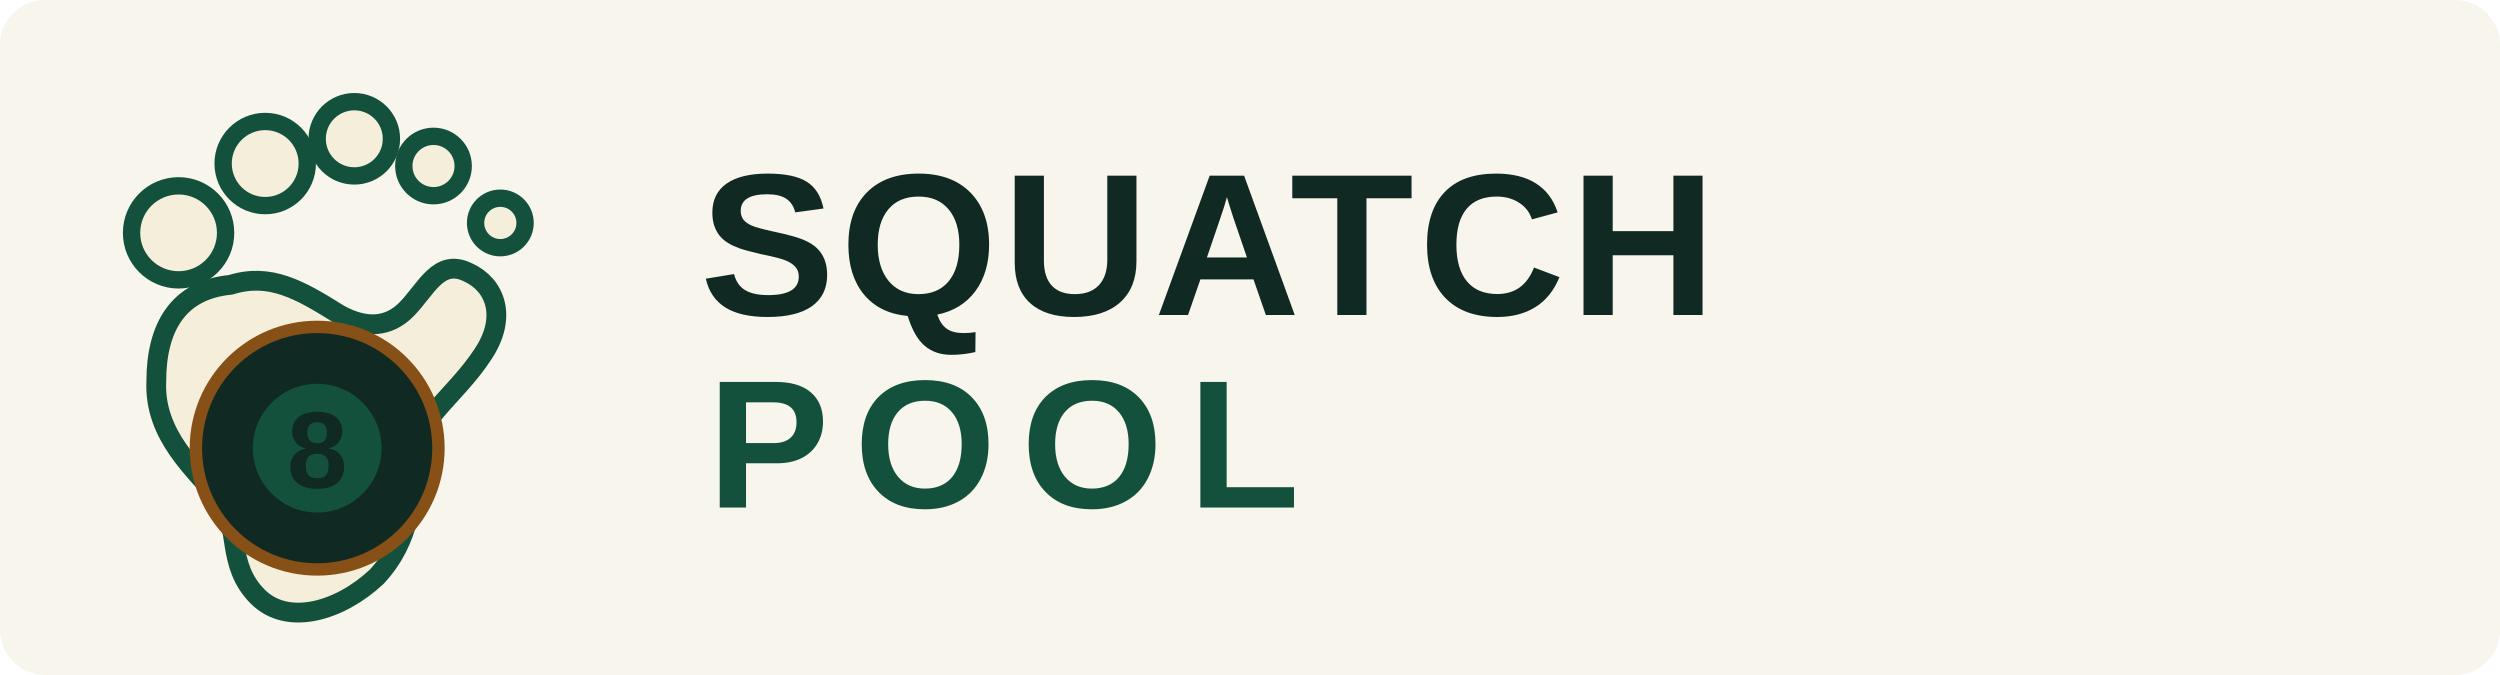
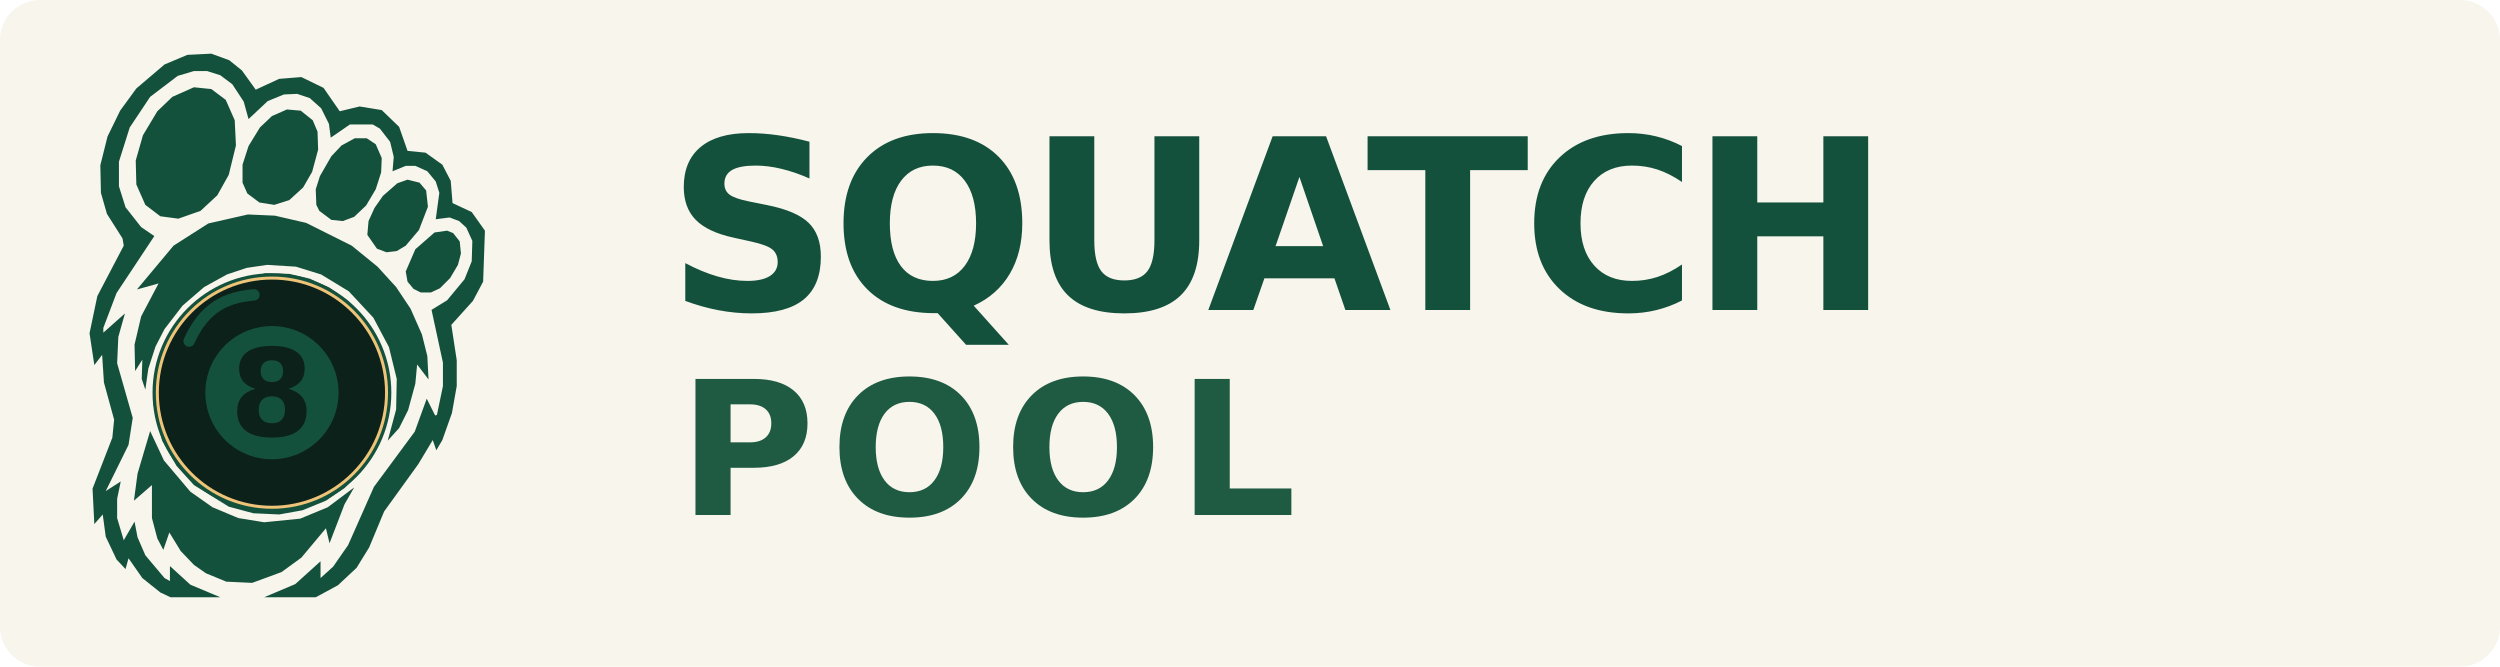
- <svg xmlns="http://www.w3.org/2000/svg" width="1000" height="270" viewBox="0 0 1000 270" role="img" aria-label="Squatch Pool brand artwork">
-   <defs />
-   <rect width="1000" height="270" rx="18" fill="#F7F5EC" />
-   <g transform="translate(15 8) scale(.99)">
-     <path d="M78 107 C57 109 48 124 48 146 C47 168 64 182 74 194 C82 204 76 220 89 233 C101 245 122 239 137 225 C151 210 152 192 151 179 C151 163 169 152 180 135 C190 120 185 107 174 102 C162 96 157 109 149 117 C142 124 133 125 122 119 C106 109 94 102 78 107 Z" fill="#F4EEDA" stroke="#14513D" stroke-width="8" stroke-linejoin="round" />
-     <circle cx="57" cy="86" r="19" fill="#F4EEDA" stroke="#14513D" stroke-width="7" />
-     <circle cx="92" cy="58" r="17" fill="#F4EEDA" stroke="#14513D" stroke-width="7" />
-     <circle cx="128" cy="48" r="15" fill="#F4EEDA" stroke="#14513D" stroke-width="7" />
-     <circle cx="160" cy="59" r="12" fill="#F4EEDA" stroke="#14513D" stroke-width="7" />
-     <circle cx="187" cy="82" r="10" fill="#F4EEDA" stroke="#14513D" stroke-width="7" />
-     <circle cx="113" cy="173" r="49" fill="#102923" stroke="#865016" stroke-width="5" />
-     <circle cx="113" cy="173" r="26" fill="#14513D" />
-     <text x="113" y="189" text-anchor="middle" font-family="Arial,Helvetica,sans-serif" font-size="44" font-weight="900" fill="#102923">8</text>
+ <svg xmlns="http://www.w3.org/2000/svg" width="1500" height="400" viewBox="0 0 1500 400">
+   <rect width="1500" height="400" rx="24" fill="#F7F5EC" />
+   <g transform="translate(44 25) scale(.36)">
+     <path d="M128,649 107,720 101,765 131,739 131,794 140,828 150,847 160,818 179,849 201,872 221,886 255,900 298,902 347,884 380,860 421,811 427,836 452,771 468,743 424,776 378,795 318,801 275,794 232,776 195,750 151,698Z M320,386 259,401 222,422 188,452 164,484 144,525 135,561 133,602 148,665 172,707 201,739 259,775 300,786 343,788 382,781 421,765 452,744 479,717 501,685 520,639 527,601 527,568 520,531 502,487 486,462 458,432 427,410 394,395 360,387Z M327,467 362,470 402,491 432,527 445,568 442,613 422,653 385,685 347,697 307,694 265,671 249,654 234,628 225,590 231,547 252,509 284,481Z M326,498 302,508 288,525 286,549 303,571 280,592 276,621 282,636 300,653 317,660 342,662 365,656 380,646 393,627 396,610 387,585 370,572 387,550 388,533 383,520 359,501Z M333,585 349,589 361,606 358,623 341,636 323,633 311,618 314,597Z M333,519 348,522 357,534 354,550 340,559 325,555 317,543 319,529Z M321,415 323,425 314,437 274,454 249,471 227,493 203,527 189,530 180,523 180,508 192,483 229,442 250,428 287,413 313,410Z M633,319 623,315 602,318 570,346 554,383 557,400 567,412 579,418 596,418 611,411 628,394 641,372 646,353 644,333Z M106,413 142,403 113,458 102,505 103,549 115,530 114,562 120,580 125,545 137,508 152,479 182,440 218,409 256,388 289,377 323,372 371,375 413,388 459,416 500,460 526,509 539,562 538,613 524,665 543,644 558,614 570,570 573,538 592,563 590,524 581,488 562,445 538,409 507,375 464,340 388,302 336,290 291,288 225,303 167,340Z M577,235 557,230 540,236 516,257 502,277 492,299 490,322 506,345 522,351 539,349 554,340 576,314 591,275 588,248Z M489,161 469,161 447,173 430,191 411,224 404,246 405,272 410,282 430,297 449,299 468,292 488,273 504,246 513,218 514,194 504,171Z M379,115 356,113 331,124 311,143 292,174 282,205 282,235 290,253 310,268 335,272 360,264 383,243 398,217 408,180 407,150 399,131Z M230,79 201,76 165,92 140,116 116,156 104,198 105,238 120,272 145,291 175,295 212,282 240,256 259,222 271,173 269,131 254,97Z M190,22 152,38 105,78 78,115 57,158 45,206 46,252 56,287 82,328 84,340 40,424 27,486 35,539 48,522 51,568 68,630 65,660 32,745 35,804 49,788 54,825 72,863 87,879 92,861 115,894 145,918 162,926 245,926 195,905 161,874 161,899 152,894 120,856 107,826 102,800 84,831 73,794 73,762 79,733 54,749 92,672 99,627 73,536 75,492 86,453 50,485 50,477 72,419 135,324 113,309 87,276 76,241 76,200 94,143 128,92 174,57 201,49 223,49 245,56 265,71 284,100 292,129 324,99 351,88 373,87 394,94 413,111 426,137 429,160 461,138 499,138 511,145 528,167 534,192 532,216 554,207 570,207 590,216 604,233 610,252 604,296 627,293 643,299 655,310 665,332 664,366 652,396 623,431 597,447 616,535 616,574 606,622 603,623 589,595 569,650 501,742 458,839 433,875 412,894 412,866 370,904 318,926 404,926 441,906 472,877 493,843 518,783 575,704 599,664 605,681 615,664 631,619 639,574 639,531 630,472 666,432 683,400 686,315 664,284 632,269 629,232 615,205 587,185 557,182 543,142 514,114 477,108 444,116 417,77 380,59 343,62 304,80 281,48 260,31 230,20Z" fill="#14513D" fill-rule="evenodd" />
+     <circle cx="331" cy="585" r="195" fill="#0C2119" stroke="#14513D" stroke-width="8" />
+     <circle cx="331" cy="585" r="191" fill="none" stroke="#F0C478" stroke-width="5" />
+     <path d="M193 499 C218 444 253 426 301 422" fill="none" stroke="#14513D" stroke-width="19" stroke-linecap="round" />
+     <circle cx="331" cy="585" r="111" fill="#14513D" />
+     <text x="331" y="657" text-anchor="middle" font-family="DejaVu Sans,Arial,Helvetica,sans-serif" font-size="202" font-weight="900" fill="#0C2119">8</text>
  </g>
-   <text x="280" y="126" font-family="Arial,Helvetica,sans-serif" font-weight="800" font-size="81" letter-spacing="2" fill="#102923">SQUATCH</text>
-   <text x="283" y="203" font-family="Arial,Helvetica,sans-serif" font-weight="600" font-size="73" letter-spacing="10" fill="#14513D">POOL</text>
+   <text x="400" y="186" font-family="DejaVu Sans,Arial,Helvetica,sans-serif" font-size="143" font-weight="800" letter-spacing="-4" fill="#14513D">SQUATCH</text>
+   <text x="407" y="309" font-family="DejaVu Sans,Arial,Helvetica,sans-serif" font-size="112" font-weight="750" letter-spacing="9" fill="#1F5B43">POOL</text>
</svg>
